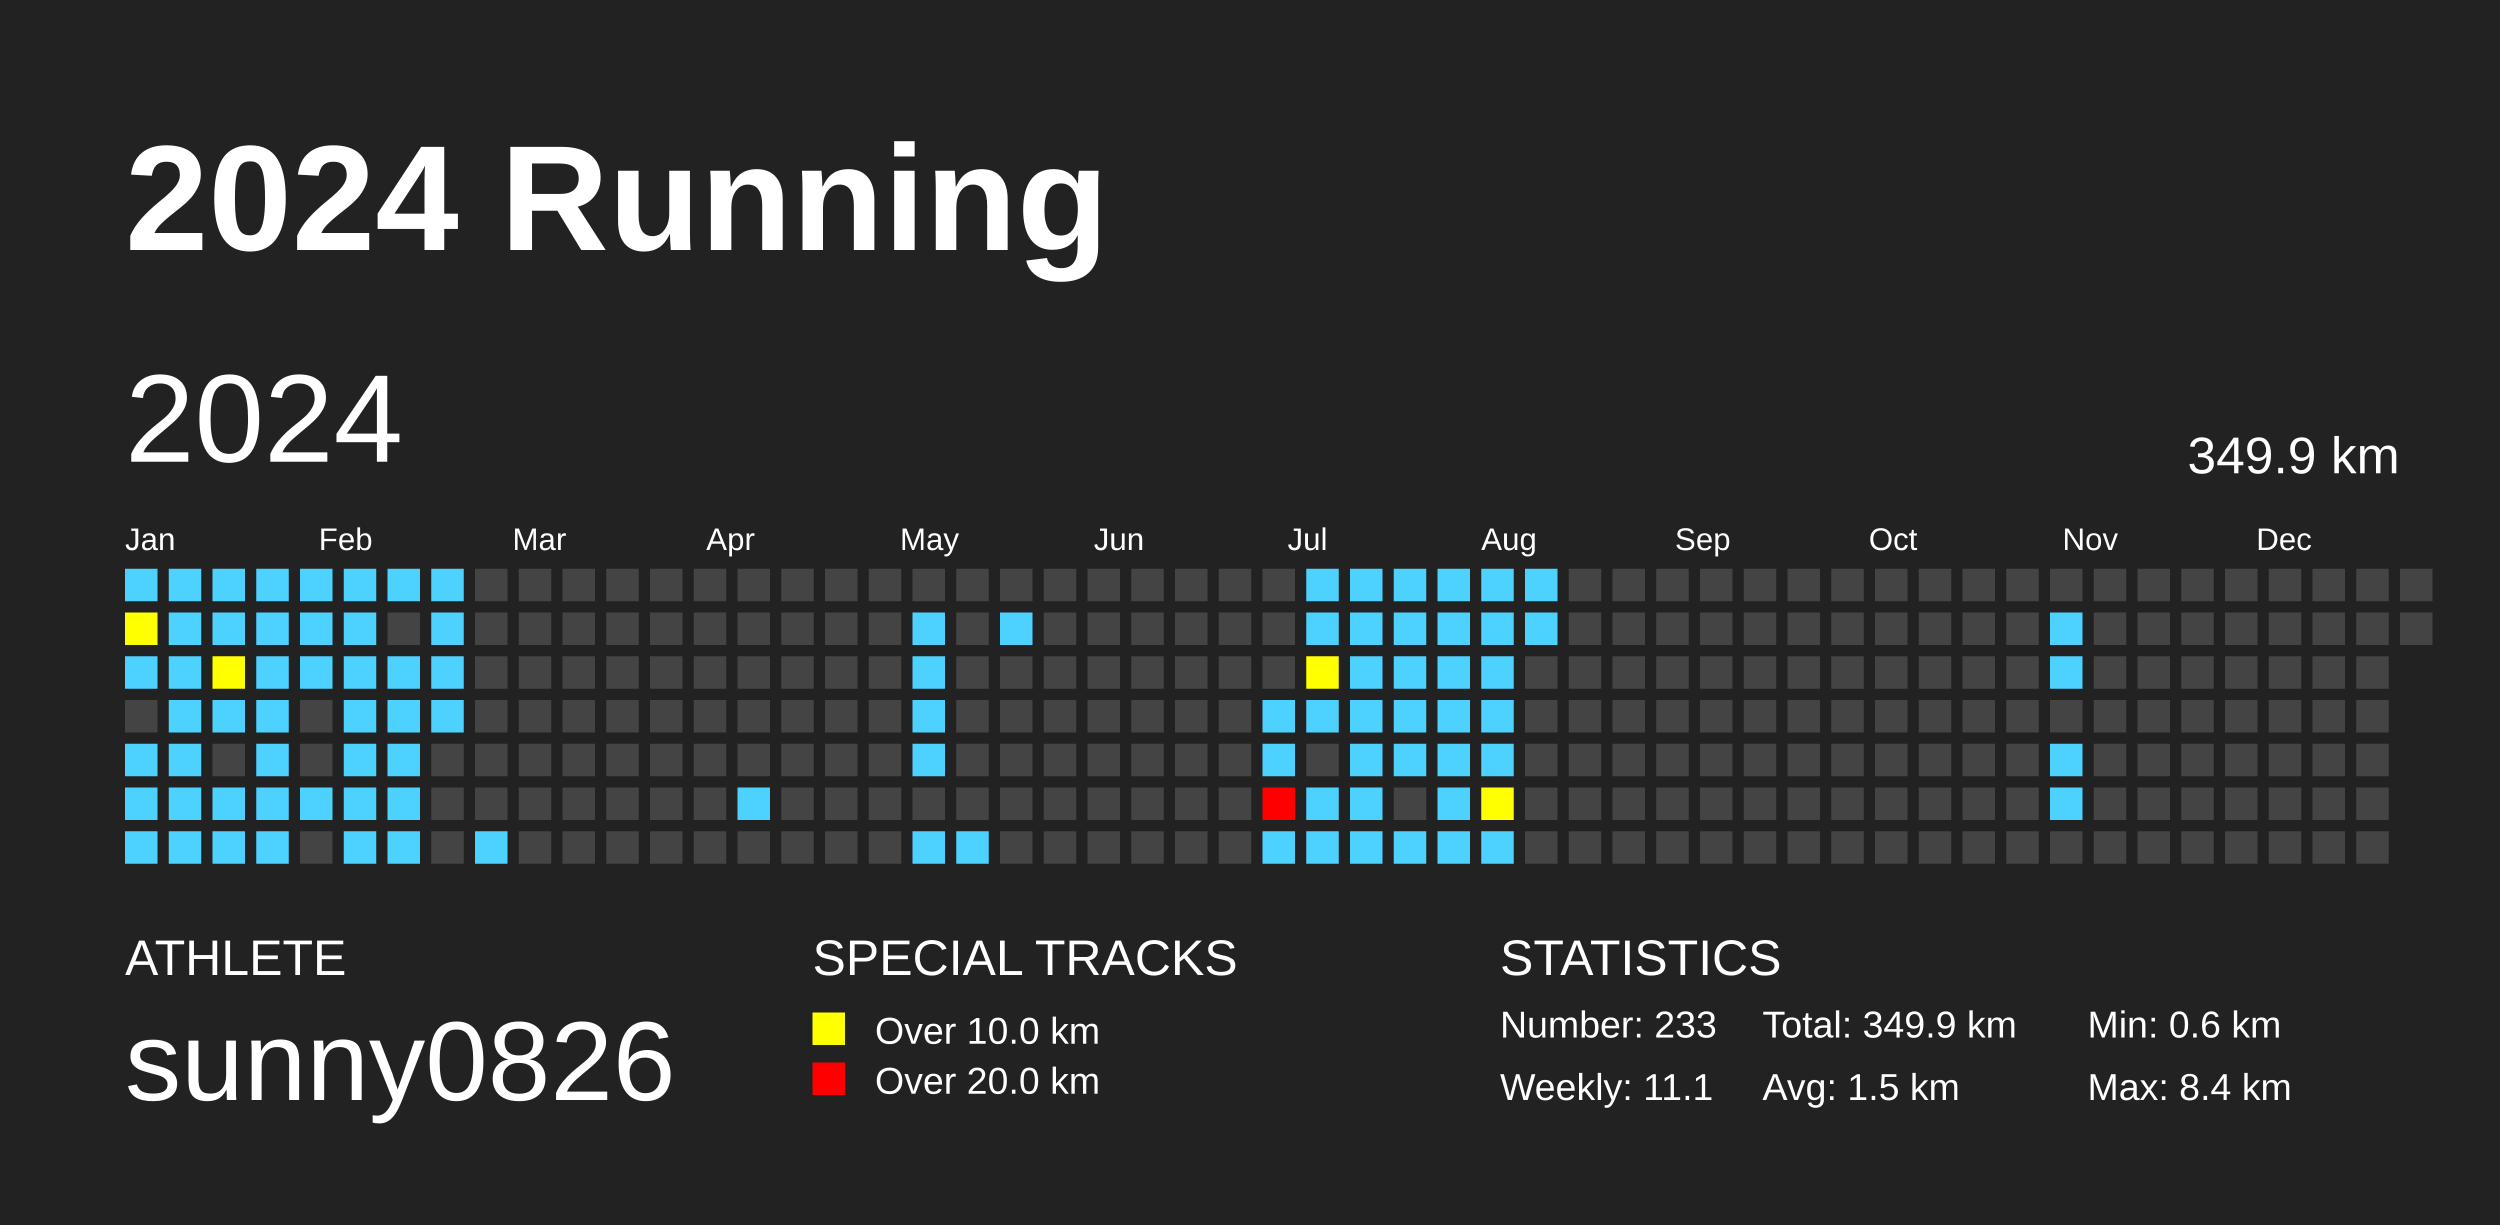
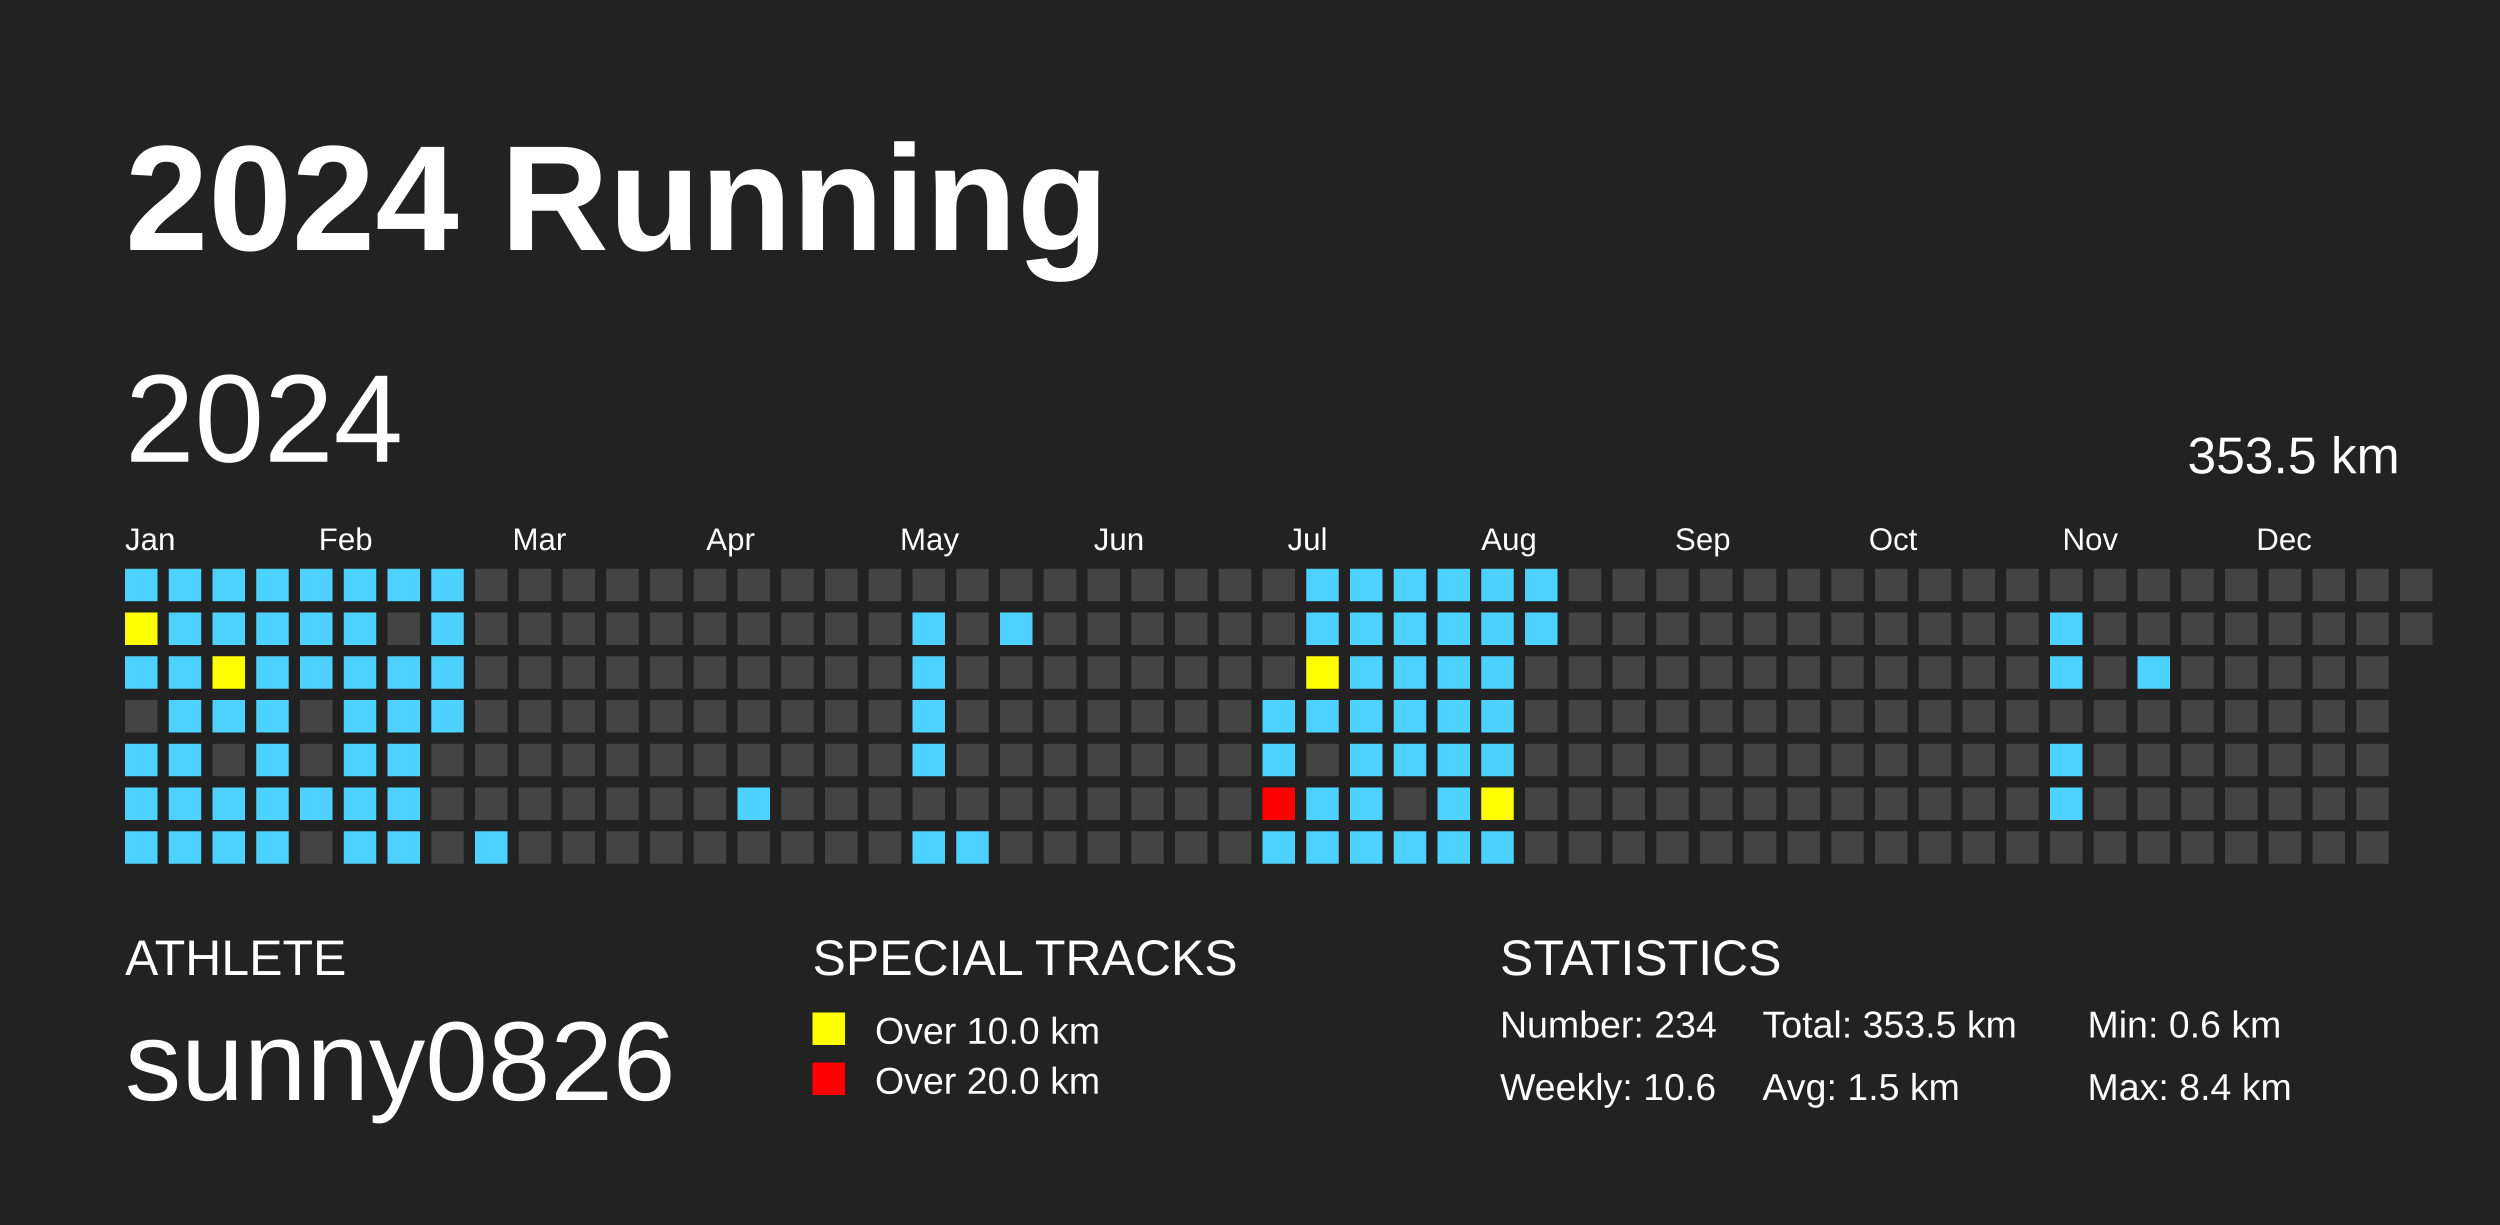
<svg xmlns="http://www.w3.org/2000/svg" baseProfile="full" height="98mm" version="1.1" viewBox="0,0,200,98" width="200mm">
  <defs />
  <rect fill="#222222" height="98" width="200" x="0" y="0" />
  <text fill="#FFFFFF" style="font-size:12px; font-family:Arial; font-weight:bold;" x="10" y="20">2024 Running</text>
  <text fill="#FFFFFF" style="font-size:4px; font-family:Arial" x="10" y="78">ATHLETE</text>
  <text fill="#FFFFFF" style="font-size:9px; font-family:Arial" x="10" y="88">sunny0826</text>
  <text fill="#FFFFFF" style="font-size:4px; font-family:Arial" x="65" y="78">SPECIAL TRACKS</text>
  <rect fill="yellow" height="2.6" width="2.6" x="65" y="81" />
  <text fill="#FFFFFF" style="font-size:3px; font-family:Arial" x="70" y="83.5">Over 10.0 km</text>
  <rect fill="red" height="2.6" width="2.6" x="65" y="85" />
  <text fill="#FFFFFF" style="font-size:3px; font-family:Arial" x="70" y="87.5">Over 20.0 km</text>
  <text fill="#FFFFFF" style="font-size:4px; font-family:Arial" x="120" y="78">STATISTICS</text>
-   <text fill="#FFFFFF" style="font-size:3px; font-family:Arial" x="120" y="83">Number: 233</text>
-   <text fill="#FFFFFF" style="font-size:3px; font-family:Arial" x="120" y="88">Weekly: 11.1</text>
-   <text fill="#FFFFFF" style="font-size:3px; font-family:Arial" x="141" y="83">Total: 349.9 km</text>
+   <text fill="#FFFFFF" style="font-size:3px; font-family:Arial" x="120" y="83">Number: 234</text>
+   <text fill="#FFFFFF" style="font-size:3px; font-family:Arial" x="120" y="88">Weekly: 10.6</text>
+   <text fill="#FFFFFF" style="font-size:3px; font-family:Arial" x="141" y="83">Total: 353.5 km</text>
  <text fill="#FFFFFF" style="font-size:3px; font-family:Arial" x="141" y="88">Avg: 1.5 km</text>
  <text fill="#FFFFFF" style="font-size:3px; font-family:Arial" x="167" y="83">Min: 0.6 km</text>
  <text fill="#FFFFFF" style="font-size:3px; font-family:Arial" x="167" y="88">Max: 8.4 km</text>
  <text dominant-baseline="hanging" fill="#FFFFFF" style="font-size:10.0px; font-family:Arial;" x="10" y="30">2024</text>
-   <text dominant-baseline="hanging" fill="#FFFFFF" style="font-size:4.125px; font-family:Arial;" x="175" y="35">349.9 km</text>
+   <text dominant-baseline="hanging" fill="#FFFFFF" style="font-size:4.125px; font-family:Arial;" x="175" y="35">353.5 km</text>
  <text fill="#FFFFFF" style="font-size:2.5px; font-family:Arial" x="10.0" y="44">Jan</text>
  <text fill="#FFFFFF" style="font-size:2.5px; font-family:Arial" x="25.5" y="44">Feb</text>
  <text fill="#FFFFFF" style="font-size:2.5px; font-family:Arial" x="41.0" y="44">Mar</text>
  <text fill="#FFFFFF" style="font-size:2.5px; font-family:Arial" x="56.5" y="44">Apr</text>
  <text fill="#FFFFFF" style="font-size:2.5px; font-family:Arial" x="72.0" y="44">May</text>
  <text fill="#FFFFFF" style="font-size:2.5px; font-family:Arial" x="87.5" y="44">Jun</text>
  <text fill="#FFFFFF" style="font-size:2.5px; font-family:Arial" x="103.0" y="44">Jul</text>
  <text fill="#FFFFFF" style="font-size:2.5px; font-family:Arial" x="118.5" y="44">Aug</text>
  <text fill="#FFFFFF" style="font-size:2.5px; font-family:Arial" x="134.0" y="44">Sep</text>
  <text fill="#FFFFFF" style="font-size:2.5px; font-family:Arial" x="149.5" y="44">Oct</text>
  <text fill="#FFFFFF" style="font-size:2.5px; font-family:Arial" x="165.0" y="44">Nov</text>
  <text fill="#FFFFFF" style="font-size:2.5px; font-family:Arial" x="180.5" y="44">Dec</text>
  <rect fill="#4DD2FF" height="2.6" width="2.6" x="10.0" y="45.5" />
  <rect fill="yellow" height="2.6" width="2.6" x="10.0" y="49.0" />
  <rect fill="#4DD2FF" height="2.6" width="2.6" x="10.0" y="52.5" />
  <rect fill="#444444" height="2.6" width="2.6" x="10.0" y="56.0" />
  <rect fill="#4DD2FF" height="2.6" width="2.6" x="10.0" y="59.5" />
  <rect fill="#4DD2FF" height="2.6" width="2.6" x="10.0" y="63.0" />
  <rect fill="#4DD2FF" height="2.6" width="2.6" x="10.0" y="66.5" />
  <rect fill="#4DD2FF" height="2.6" width="2.6" x="13.5" y="45.5" />
  <rect fill="#4DD2FF" height="2.6" width="2.6" x="13.5" y="49.0" />
  <rect fill="#4DD2FF" height="2.6" width="2.6" x="13.5" y="52.5" />
  <rect fill="#4DD2FF" height="2.6" width="2.6" x="13.5" y="56.0" />
  <rect fill="#4DD2FF" height="2.6" width="2.6" x="13.5" y="59.5" />
  <rect fill="#4DD2FF" height="2.6" width="2.6" x="13.5" y="63.0" />
  <rect fill="#4DD2FF" height="2.6" width="2.6" x="13.5" y="66.5" />
  <rect fill="#4DD2FF" height="2.6" width="2.6" x="17.0" y="45.5" />
  <rect fill="#4DD2FF" height="2.6" width="2.6" x="17.0" y="49.0" />
  <rect fill="yellow" height="2.6" width="2.6" x="17.0" y="52.5" />
  <rect fill="#4DD2FF" height="2.6" width="2.6" x="17.0" y="56.0" />
  <rect fill="#444444" height="2.6" width="2.6" x="17.0" y="59.5" />
  <rect fill="#4DD2FF" height="2.6" width="2.6" x="17.0" y="63.0" />
  <rect fill="#4DD2FF" height="2.6" width="2.6" x="17.0" y="66.5" />
  <rect fill="#4DD2FF" height="2.6" width="2.6" x="20.5" y="45.5" />
  <rect fill="#4DD2FF" height="2.6" width="2.6" x="20.5" y="49.0" />
  <rect fill="#4DD2FF" height="2.6" width="2.6" x="20.5" y="52.5" />
  <rect fill="#4DD2FF" height="2.6" width="2.6" x="20.5" y="56.0" />
  <rect fill="#4DD2FF" height="2.6" width="2.6" x="20.5" y="59.5" />
  <rect fill="#4DD2FF" height="2.6" width="2.6" x="20.5" y="63.0" />
  <rect fill="#4DD2FF" height="2.6" width="2.6" x="20.5" y="66.5" />
  <rect fill="#4DD2FF" height="2.6" width="2.6" x="24.0" y="45.5" />
  <rect fill="#4DD2FF" height="2.6" width="2.6" x="24.0" y="49.0" />
  <rect fill="#4DD2FF" height="2.6" width="2.6" x="24.0" y="52.5" />
  <rect fill="#444444" height="2.6" width="2.6" x="24.0" y="56.0" />
  <rect fill="#444444" height="2.6" width="2.6" x="24.0" y="59.5" />
  <rect fill="#4DD2FF" height="2.6" width="2.6" x="24.0" y="63.0" />
  <rect fill="#444444" height="2.6" width="2.6" x="24.0" y="66.5" />
  <rect fill="#4DD2FF" height="2.6" width="2.6" x="27.5" y="45.5" />
  <rect fill="#4DD2FF" height="2.6" width="2.6" x="27.5" y="49.0" />
  <rect fill="#4DD2FF" height="2.6" width="2.6" x="27.5" y="52.5" />
  <rect fill="#4DD2FF" height="2.6" width="2.6" x="27.5" y="56.0" />
  <rect fill="#4DD2FF" height="2.6" width="2.6" x="27.5" y="59.5" />
  <rect fill="#4DD2FF" height="2.6" width="2.6" x="27.5" y="63.0" />
  <rect fill="#4DD2FF" height="2.6" width="2.6" x="27.5" y="66.5" />
  <rect fill="#4DD2FF" height="2.6" width="2.6" x="31.0" y="45.5" />
  <rect fill="#444444" height="2.6" width="2.6" x="31.0" y="49.0" />
  <rect fill="#4DD2FF" height="2.6" width="2.6" x="31.0" y="52.5" />
  <rect fill="#4DD2FF" height="2.6" width="2.6" x="31.0" y="56.0" />
  <rect fill="#4DD2FF" height="2.6" width="2.6" x="31.0" y="59.5" />
  <rect fill="#4DD2FF" height="2.6" width="2.6" x="31.0" y="63.0" />
  <rect fill="#4DD2FF" height="2.6" width="2.6" x="31.0" y="66.5" />
  <rect fill="#4DD2FF" height="2.6" width="2.6" x="34.5" y="45.5" />
  <rect fill="#4DD2FF" height="2.6" width="2.6" x="34.5" y="49.0" />
  <rect fill="#4DD2FF" height="2.6" width="2.6" x="34.5" y="52.5" />
  <rect fill="#4DD2FF" height="2.6" width="2.6" x="34.5" y="56.0" />
  <rect fill="#444444" height="2.6" width="2.6" x="34.5" y="59.5" />
  <rect fill="#444444" height="2.6" width="2.6" x="34.5" y="63.0" />
  <rect fill="#444444" height="2.6" width="2.6" x="34.5" y="66.5" />
  <rect fill="#444444" height="2.6" width="2.6" x="38.0" y="45.5" />
  <rect fill="#444444" height="2.6" width="2.6" x="38.0" y="49.0" />
  <rect fill="#444444" height="2.6" width="2.6" x="38.0" y="52.5" />
  <rect fill="#444444" height="2.6" width="2.6" x="38.0" y="56.0" />
  <rect fill="#444444" height="2.6" width="2.6" x="38.0" y="59.5" />
  <rect fill="#444444" height="2.6" width="2.6" x="38.0" y="63.0" />
  <rect fill="#4DD2FF" height="2.6" width="2.6" x="38.0" y="66.5" />
  <rect fill="#444444" height="2.6" width="2.6" x="41.5" y="45.5" />
  <rect fill="#444444" height="2.6" width="2.6" x="41.5" y="49.0" />
  <rect fill="#444444" height="2.6" width="2.6" x="41.5" y="52.5" />
  <rect fill="#444444" height="2.6" width="2.6" x="41.5" y="56.0" />
  <rect fill="#444444" height="2.6" width="2.6" x="41.5" y="59.5" />
  <rect fill="#444444" height="2.6" width="2.6" x="41.5" y="63.0" />
  <rect fill="#444444" height="2.6" width="2.6" x="41.5" y="66.5" />
  <rect fill="#444444" height="2.6" width="2.6" x="45.0" y="45.5" />
  <rect fill="#444444" height="2.6" width="2.6" x="45.0" y="49.0" />
  <rect fill="#444444" height="2.6" width="2.6" x="45.0" y="52.5" />
  <rect fill="#444444" height="2.6" width="2.6" x="45.0" y="56.0" />
  <rect fill="#444444" height="2.6" width="2.6" x="45.0" y="59.5" />
  <rect fill="#444444" height="2.6" width="2.6" x="45.0" y="63.0" />
  <rect fill="#444444" height="2.6" width="2.6" x="45.0" y="66.5" />
  <rect fill="#444444" height="2.6" width="2.6" x="48.5" y="45.5" />
  <rect fill="#444444" height="2.6" width="2.6" x="48.5" y="49.0" />
  <rect fill="#444444" height="2.6" width="2.6" x="48.5" y="52.5" />
  <rect fill="#444444" height="2.6" width="2.6" x="48.5" y="56.0" />
  <rect fill="#444444" height="2.6" width="2.6" x="48.5" y="59.5" />
  <rect fill="#444444" height="2.6" width="2.6" x="48.5" y="63.0" />
  <rect fill="#444444" height="2.6" width="2.6" x="48.5" y="66.5" />
  <rect fill="#444444" height="2.6" width="2.6" x="52.0" y="45.5" />
  <rect fill="#444444" height="2.6" width="2.6" x="52.0" y="49.0" />
  <rect fill="#444444" height="2.6" width="2.6" x="52.0" y="52.5" />
  <rect fill="#444444" height="2.6" width="2.6" x="52.0" y="56.0" />
  <rect fill="#444444" height="2.6" width="2.6" x="52.0" y="59.5" />
  <rect fill="#444444" height="2.6" width="2.6" x="52.0" y="63.0" />
  <rect fill="#444444" height="2.6" width="2.6" x="52.0" y="66.5" />
  <rect fill="#444444" height="2.6" width="2.6" x="55.5" y="45.5" />
  <rect fill="#444444" height="2.6" width="2.6" x="55.5" y="49.0" />
  <rect fill="#444444" height="2.6" width="2.6" x="55.5" y="52.5" />
  <rect fill="#444444" height="2.6" width="2.6" x="55.5" y="56.0" />
  <rect fill="#444444" height="2.6" width="2.6" x="55.5" y="59.5" />
  <rect fill="#444444" height="2.6" width="2.6" x="55.5" y="63.0" />
  <rect fill="#444444" height="2.6" width="2.6" x="55.5" y="66.5" />
  <rect fill="#444444" height="2.6" width="2.6" x="59.0" y="45.5" />
  <rect fill="#444444" height="2.6" width="2.6" x="59.0" y="49.0" />
  <rect fill="#444444" height="2.6" width="2.6" x="59.0" y="52.5" />
  <rect fill="#444444" height="2.6" width="2.6" x="59.0" y="56.0" />
  <rect fill="#444444" height="2.6" width="2.6" x="59.0" y="59.5" />
  <rect fill="#4DD2FF" height="2.6" width="2.6" x="59.0" y="63.0" />
  <rect fill="#444444" height="2.6" width="2.6" x="59.0" y="66.5" />
  <rect fill="#444444" height="2.6" width="2.6" x="62.5" y="45.5" />
  <rect fill="#444444" height="2.6" width="2.6" x="62.5" y="49.0" />
  <rect fill="#444444" height="2.6" width="2.6" x="62.5" y="52.5" />
  <rect fill="#444444" height="2.6" width="2.6" x="62.5" y="56.0" />
  <rect fill="#444444" height="2.6" width="2.6" x="62.5" y="59.5" />
  <rect fill="#444444" height="2.6" width="2.6" x="62.5" y="63.0" />
  <rect fill="#444444" height="2.6" width="2.6" x="62.5" y="66.5" />
  <rect fill="#444444" height="2.6" width="2.6" x="66.0" y="45.5" />
  <rect fill="#444444" height="2.6" width="2.6" x="66.0" y="49.0" />
  <rect fill="#444444" height="2.6" width="2.6" x="66.0" y="52.5" />
  <rect fill="#444444" height="2.6" width="2.6" x="66.0" y="56.0" />
  <rect fill="#444444" height="2.6" width="2.6" x="66.0" y="59.5" />
  <rect fill="#444444" height="2.6" width="2.6" x="66.0" y="63.0" />
  <rect fill="#444444" height="2.6" width="2.6" x="66.0" y="66.5" />
  <rect fill="#444444" height="2.6" width="2.6" x="69.5" y="45.5" />
  <rect fill="#444444" height="2.6" width="2.6" x="69.5" y="49.0" />
  <rect fill="#444444" height="2.6" width="2.6" x="69.5" y="52.5" />
  <rect fill="#444444" height="2.6" width="2.6" x="69.5" y="56.0" />
  <rect fill="#444444" height="2.6" width="2.6" x="69.5" y="59.5" />
  <rect fill="#444444" height="2.6" width="2.6" x="69.5" y="63.0" />
  <rect fill="#444444" height="2.6" width="2.6" x="69.5" y="66.5" />
  <rect fill="#444444" height="2.6" width="2.6" x="73.0" y="45.5" />
  <rect fill="#4DD2FF" height="2.6" width="2.6" x="73.0" y="49.0" />
  <rect fill="#4DD2FF" height="2.6" width="2.6" x="73.0" y="52.5" />
  <rect fill="#4DD2FF" height="2.6" width="2.6" x="73.0" y="56.0" />
  <rect fill="#4DD2FF" height="2.6" width="2.6" x="73.0" y="59.5" />
  <rect fill="#444444" height="2.6" width="2.6" x="73.0" y="63.0" />
  <rect fill="#4DD2FF" height="2.6" width="2.6" x="73.0" y="66.5" />
  <rect fill="#444444" height="2.6" width="2.6" x="76.5" y="45.5" />
  <rect fill="#444444" height="2.6" width="2.6" x="76.5" y="49.0" />
  <rect fill="#444444" height="2.6" width="2.6" x="76.5" y="52.5" />
  <rect fill="#444444" height="2.6" width="2.6" x="76.5" y="56.0" />
  <rect fill="#444444" height="2.6" width="2.6" x="76.5" y="59.5" />
  <rect fill="#444444" height="2.6" width="2.6" x="76.5" y="63.0" />
  <rect fill="#4DD2FF" height="2.6" width="2.6" x="76.5" y="66.5" />
  <rect fill="#444444" height="2.6" width="2.6" x="80.0" y="45.5" />
  <rect fill="#4DD2FF" height="2.6" width="2.6" x="80.0" y="49.0" />
  <rect fill="#444444" height="2.6" width="2.6" x="80.0" y="52.5" />
  <rect fill="#444444" height="2.6" width="2.6" x="80.0" y="56.0" />
  <rect fill="#444444" height="2.6" width="2.6" x="80.0" y="59.5" />
  <rect fill="#444444" height="2.6" width="2.6" x="80.0" y="63.0" />
  <rect fill="#444444" height="2.6" width="2.6" x="80.0" y="66.5" />
  <rect fill="#444444" height="2.6" width="2.6" x="83.5" y="45.5" />
  <rect fill="#444444" height="2.6" width="2.6" x="83.5" y="49.0" />
  <rect fill="#444444" height="2.6" width="2.6" x="83.5" y="52.5" />
  <rect fill="#444444" height="2.6" width="2.6" x="83.5" y="56.0" />
  <rect fill="#444444" height="2.6" width="2.6" x="83.5" y="59.5" />
  <rect fill="#444444" height="2.6" width="2.6" x="83.5" y="63.0" />
  <rect fill="#444444" height="2.6" width="2.6" x="83.5" y="66.5" />
  <rect fill="#444444" height="2.6" width="2.6" x="87.0" y="45.5" />
  <rect fill="#444444" height="2.6" width="2.6" x="87.0" y="49.0" />
  <rect fill="#444444" height="2.6" width="2.6" x="87.0" y="52.5" />
  <rect fill="#444444" height="2.6" width="2.6" x="87.0" y="56.0" />
  <rect fill="#444444" height="2.6" width="2.6" x="87.0" y="59.5" />
  <rect fill="#444444" height="2.6" width="2.6" x="87.0" y="63.0" />
  <rect fill="#444444" height="2.6" width="2.6" x="87.0" y="66.5" />
  <rect fill="#444444" height="2.6" width="2.6" x="90.5" y="45.5" />
  <rect fill="#444444" height="2.6" width="2.6" x="90.5" y="49.0" />
  <rect fill="#444444" height="2.6" width="2.6" x="90.5" y="52.5" />
  <rect fill="#444444" height="2.6" width="2.6" x="90.5" y="56.0" />
  <rect fill="#444444" height="2.6" width="2.6" x="90.5" y="59.5" />
  <rect fill="#444444" height="2.6" width="2.6" x="90.5" y="63.0" />
  <rect fill="#444444" height="2.6" width="2.6" x="90.5" y="66.5" />
  <rect fill="#444444" height="2.6" width="2.6" x="94.0" y="45.5" />
  <rect fill="#444444" height="2.6" width="2.6" x="94.0" y="49.0" />
  <rect fill="#444444" height="2.6" width="2.6" x="94.0" y="52.5" />
  <rect fill="#444444" height="2.6" width="2.6" x="94.0" y="56.0" />
  <rect fill="#444444" height="2.6" width="2.6" x="94.0" y="59.5" />
  <rect fill="#444444" height="2.6" width="2.6" x="94.0" y="63.0" />
  <rect fill="#444444" height="2.6" width="2.6" x="94.0" y="66.5" />
  <rect fill="#444444" height="2.6" width="2.6" x="97.5" y="45.5" />
  <rect fill="#444444" height="2.6" width="2.6" x="97.5" y="49.0" />
  <rect fill="#444444" height="2.6" width="2.6" x="97.5" y="52.5" />
  <rect fill="#444444" height="2.6" width="2.6" x="97.5" y="56.0" />
  <rect fill="#444444" height="2.6" width="2.6" x="97.5" y="59.5" />
  <rect fill="#444444" height="2.6" width="2.6" x="97.5" y="63.0" />
  <rect fill="#444444" height="2.6" width="2.6" x="97.5" y="66.5" />
  <rect fill="#444444" height="2.6" width="2.6" x="101.0" y="45.5" />
  <rect fill="#444444" height="2.6" width="2.6" x="101.0" y="49.0" />
  <rect fill="#444444" height="2.6" width="2.6" x="101.0" y="52.5" />
  <rect fill="#4DD2FF" height="2.6" width="2.6" x="101.0" y="56.0" />
  <rect fill="#4DD2FF" height="2.6" width="2.6" x="101.0" y="59.5" />
  <rect fill="red" height="2.6" width="2.6" x="101.0" y="63.0" />
  <rect fill="#4DD2FF" height="2.6" width="2.6" x="101.0" y="66.5" />
  <rect fill="#4DD2FF" height="2.6" width="2.6" x="104.5" y="45.5" />
  <rect fill="#4DD2FF" height="2.6" width="2.6" x="104.5" y="49.0" />
  <rect fill="yellow" height="2.6" width="2.6" x="104.5" y="52.5" />
  <rect fill="#4DD2FF" height="2.6" width="2.6" x="104.5" y="56.0" />
  <rect fill="#444444" height="2.6" width="2.6" x="104.5" y="59.5" />
  <rect fill="#4DD2FF" height="2.6" width="2.6" x="104.5" y="63.0" />
  <rect fill="#4DD2FF" height="2.6" width="2.6" x="104.5" y="66.5" />
  <rect fill="#4DD2FF" height="2.6" width="2.6" x="108.0" y="45.5" />
  <rect fill="#4DD2FF" height="2.6" width="2.6" x="108.0" y="49.0" />
  <rect fill="#4DD2FF" height="2.6" width="2.6" x="108.0" y="52.5" />
  <rect fill="#4DD2FF" height="2.6" width="2.6" x="108.0" y="56.0" />
  <rect fill="#4DD2FF" height="2.6" width="2.6" x="108.0" y="59.5" />
  <rect fill="#4DD2FF" height="2.6" width="2.6" x="108.0" y="63.0" />
  <rect fill="#4DD2FF" height="2.6" width="2.6" x="108.0" y="66.5" />
  <rect fill="#4DD2FF" height="2.6" width="2.6" x="111.5" y="45.5" />
  <rect fill="#4DD2FF" height="2.6" width="2.6" x="111.5" y="49.0" />
  <rect fill="#4DD2FF" height="2.6" width="2.6" x="111.5" y="52.5" />
  <rect fill="#4DD2FF" height="2.6" width="2.6" x="111.5" y="56.0" />
  <rect fill="#4DD2FF" height="2.6" width="2.6" x="111.5" y="59.5" />
  <rect fill="#444444" height="2.6" width="2.6" x="111.5" y="63.0" />
  <rect fill="#4DD2FF" height="2.6" width="2.6" x="111.5" y="66.5" />
  <rect fill="#4DD2FF" height="2.6" width="2.6" x="115.0" y="45.5" />
  <rect fill="#4DD2FF" height="2.6" width="2.6" x="115.0" y="49.0" />
  <rect fill="#4DD2FF" height="2.6" width="2.6" x="115.0" y="52.5" />
  <rect fill="#4DD2FF" height="2.6" width="2.6" x="115.0" y="56.0" />
  <rect fill="#4DD2FF" height="2.6" width="2.6" x="115.0" y="59.5" />
  <rect fill="#4DD2FF" height="2.6" width="2.6" x="115.0" y="63.0" />
  <rect fill="#4DD2FF" height="2.6" width="2.6" x="115.0" y="66.5" />
  <rect fill="#4DD2FF" height="2.6" width="2.6" x="118.5" y="45.5" />
  <rect fill="#4DD2FF" height="2.6" width="2.6" x="118.5" y="49.0" />
  <rect fill="#4DD2FF" height="2.6" width="2.6" x="118.5" y="52.5" />
  <rect fill="#4DD2FF" height="2.6" width="2.6" x="118.5" y="56.0" />
  <rect fill="#4DD2FF" height="2.6" width="2.6" x="118.5" y="59.5" />
  <rect fill="yellow" height="2.6" width="2.6" x="118.5" y="63.0" />
  <rect fill="#4DD2FF" height="2.6" width="2.6" x="118.5" y="66.5" />
  <rect fill="#4DD2FF" height="2.6" width="2.6" x="122.0" y="45.5" />
  <rect fill="#4DD2FF" height="2.6" width="2.6" x="122.0" y="49.0" />
  <rect fill="#444444" height="2.6" width="2.6" x="122.0" y="52.5" />
  <rect fill="#444444" height="2.6" width="2.6" x="122.0" y="56.0" />
  <rect fill="#444444" height="2.6" width="2.6" x="122.0" y="59.5" />
  <rect fill="#444444" height="2.6" width="2.6" x="122.0" y="63.0" />
  <rect fill="#444444" height="2.6" width="2.6" x="122.0" y="66.5" />
  <rect fill="#444444" height="2.6" width="2.6" x="125.5" y="45.5" />
  <rect fill="#444444" height="2.6" width="2.6" x="125.5" y="49.0" />
  <rect fill="#444444" height="2.6" width="2.6" x="125.5" y="52.5" />
  <rect fill="#444444" height="2.6" width="2.6" x="125.5" y="56.0" />
  <rect fill="#444444" height="2.6" width="2.6" x="125.5" y="59.5" />
  <rect fill="#444444" height="2.6" width="2.6" x="125.5" y="63.0" />
  <rect fill="#444444" height="2.6" width="2.6" x="125.5" y="66.5" />
  <rect fill="#444444" height="2.6" width="2.6" x="129.0" y="45.5" />
  <rect fill="#444444" height="2.6" width="2.6" x="129.0" y="49.0" />
  <rect fill="#444444" height="2.6" width="2.6" x="129.0" y="52.5" />
  <rect fill="#444444" height="2.6" width="2.6" x="129.0" y="56.0" />
  <rect fill="#444444" height="2.6" width="2.6" x="129.0" y="59.5" />
  <rect fill="#444444" height="2.6" width="2.6" x="129.0" y="63.0" />
  <rect fill="#444444" height="2.6" width="2.6" x="129.0" y="66.5" />
  <rect fill="#444444" height="2.6" width="2.6" x="132.5" y="45.5" />
  <rect fill="#444444" height="2.6" width="2.6" x="132.5" y="49.0" />
  <rect fill="#444444" height="2.6" width="2.6" x="132.5" y="52.5" />
  <rect fill="#444444" height="2.6" width="2.6" x="132.5" y="56.0" />
  <rect fill="#444444" height="2.6" width="2.6" x="132.5" y="59.5" />
  <rect fill="#444444" height="2.6" width="2.6" x="132.5" y="63.0" />
  <rect fill="#444444" height="2.6" width="2.6" x="132.5" y="66.5" />
  <rect fill="#444444" height="2.6" width="2.6" x="136.0" y="45.5" />
  <rect fill="#444444" height="2.6" width="2.6" x="136.0" y="49.0" />
  <rect fill="#444444" height="2.6" width="2.6" x="136.0" y="52.5" />
  <rect fill="#444444" height="2.6" width="2.6" x="136.0" y="56.0" />
  <rect fill="#444444" height="2.6" width="2.6" x="136.0" y="59.5" />
  <rect fill="#444444" height="2.6" width="2.6" x="136.0" y="63.0" />
  <rect fill="#444444" height="2.6" width="2.6" x="136.0" y="66.5" />
  <rect fill="#444444" height="2.6" width="2.6" x="139.5" y="45.5" />
  <rect fill="#444444" height="2.6" width="2.6" x="139.5" y="49.0" />
  <rect fill="#444444" height="2.6" width="2.6" x="139.5" y="52.5" />
  <rect fill="#444444" height="2.6" width="2.6" x="139.5" y="56.0" />
  <rect fill="#444444" height="2.6" width="2.6" x="139.5" y="59.5" />
  <rect fill="#444444" height="2.6" width="2.6" x="139.5" y="63.0" />
  <rect fill="#444444" height="2.6" width="2.6" x="139.5" y="66.5" />
  <rect fill="#444444" height="2.6" width="2.6" x="143.0" y="45.5" />
  <rect fill="#444444" height="2.6" width="2.6" x="143.0" y="49.0" />
  <rect fill="#444444" height="2.6" width="2.6" x="143.0" y="52.5" />
  <rect fill="#444444" height="2.6" width="2.6" x="143.0" y="56.0" />
  <rect fill="#444444" height="2.6" width="2.6" x="143.0" y="59.5" />
  <rect fill="#444444" height="2.6" width="2.6" x="143.0" y="63.0" />
  <rect fill="#444444" height="2.6" width="2.6" x="143.0" y="66.5" />
  <rect fill="#444444" height="2.6" width="2.6" x="146.5" y="45.5" />
  <rect fill="#444444" height="2.6" width="2.6" x="146.5" y="49.0" />
  <rect fill="#444444" height="2.6" width="2.6" x="146.5" y="52.5" />
  <rect fill="#444444" height="2.6" width="2.6" x="146.5" y="56.0" />
  <rect fill="#444444" height="2.6" width="2.6" x="146.5" y="59.5" />
  <rect fill="#444444" height="2.6" width="2.6" x="146.5" y="63.0" />
  <rect fill="#444444" height="2.6" width="2.6" x="146.5" y="66.5" />
  <rect fill="#444444" height="2.6" width="2.6" x="150.0" y="45.5" />
  <rect fill="#444444" height="2.6" width="2.6" x="150.0" y="49.0" />
  <rect fill="#444444" height="2.6" width="2.6" x="150.0" y="52.5" />
  <rect fill="#444444" height="2.6" width="2.6" x="150.0" y="56.0" />
  <rect fill="#444444" height="2.6" width="2.6" x="150.0" y="59.5" />
  <rect fill="#444444" height="2.6" width="2.6" x="150.0" y="63.0" />
  <rect fill="#444444" height="2.6" width="2.6" x="150.0" y="66.5" />
  <rect fill="#444444" height="2.6" width="2.6" x="153.5" y="45.5" />
  <rect fill="#444444" height="2.6" width="2.6" x="153.5" y="49.0" />
  <rect fill="#444444" height="2.6" width="2.6" x="153.5" y="52.5" />
  <rect fill="#444444" height="2.6" width="2.6" x="153.5" y="56.0" />
  <rect fill="#444444" height="2.6" width="2.6" x="153.5" y="59.5" />
  <rect fill="#444444" height="2.6" width="2.6" x="153.5" y="63.0" />
  <rect fill="#444444" height="2.6" width="2.6" x="153.5" y="66.5" />
  <rect fill="#444444" height="2.6" width="2.6" x="157.0" y="45.5" />
  <rect fill="#444444" height="2.6" width="2.6" x="157.0" y="49.0" />
  <rect fill="#444444" height="2.6" width="2.6" x="157.0" y="52.5" />
  <rect fill="#444444" height="2.6" width="2.6" x="157.0" y="56.0" />
  <rect fill="#444444" height="2.6" width="2.6" x="157.0" y="59.5" />
  <rect fill="#444444" height="2.6" width="2.6" x="157.0" y="63.0" />
  <rect fill="#444444" height="2.6" width="2.6" x="157.0" y="66.5" />
  <rect fill="#444444" height="2.6" width="2.6" x="160.5" y="45.5" />
  <rect fill="#444444" height="2.6" width="2.6" x="160.5" y="49.0" />
  <rect fill="#444444" height="2.6" width="2.6" x="160.5" y="52.5" />
  <rect fill="#444444" height="2.6" width="2.6" x="160.5" y="56.0" />
  <rect fill="#444444" height="2.6" width="2.6" x="160.5" y="59.5" />
  <rect fill="#444444" height="2.6" width="2.6" x="160.5" y="63.0" />
  <rect fill="#444444" height="2.6" width="2.6" x="160.5" y="66.5" />
  <rect fill="#444444" height="2.6" width="2.6" x="164.0" y="45.5" />
  <rect fill="#4DD2FF" height="2.6" width="2.6" x="164.0" y="49.0" />
  <rect fill="#4DD2FF" height="2.6" width="2.6" x="164.0" y="52.5" />
  <rect fill="#444444" height="2.6" width="2.6" x="164.0" y="56.0" />
  <rect fill="#4DD2FF" height="2.6" width="2.6" x="164.0" y="59.5" />
  <rect fill="#4DD2FF" height="2.6" width="2.6" x="164.0" y="63.0" />
  <rect fill="#444444" height="2.6" width="2.6" x="164.0" y="66.5" />
  <rect fill="#444444" height="2.6" width="2.6" x="167.5" y="45.5" />
  <rect fill="#444444" height="2.6" width="2.6" x="167.5" y="49.0" />
  <rect fill="#444444" height="2.6" width="2.6" x="167.5" y="52.5" />
  <rect fill="#444444" height="2.6" width="2.6" x="167.5" y="56.0" />
  <rect fill="#444444" height="2.6" width="2.6" x="167.5" y="59.5" />
  <rect fill="#444444" height="2.6" width="2.6" x="167.5" y="63.0" />
  <rect fill="#444444" height="2.6" width="2.6" x="167.5" y="66.5" />
  <rect fill="#444444" height="2.6" width="2.6" x="171.0" y="45.5" />
  <rect fill="#444444" height="2.6" width="2.6" x="171.0" y="49.0" />
-   <rect fill="#444444" height="2.6" width="2.6" x="171.0" y="52.5" />
+   <rect fill="#4DD2FF" height="2.6" width="2.6" x="171.0" y="52.5" />
  <rect fill="#444444" height="2.6" width="2.6" x="171.0" y="56.0" />
  <rect fill="#444444" height="2.6" width="2.6" x="171.0" y="59.5" />
  <rect fill="#444444" height="2.6" width="2.6" x="171.0" y="63.0" />
  <rect fill="#444444" height="2.6" width="2.6" x="171.0" y="66.5" />
  <rect fill="#444444" height="2.6" width="2.6" x="174.5" y="45.5" />
  <rect fill="#444444" height="2.6" width="2.6" x="174.5" y="49.0" />
  <rect fill="#444444" height="2.6" width="2.6" x="174.5" y="52.5" />
  <rect fill="#444444" height="2.6" width="2.6" x="174.5" y="56.0" />
  <rect fill="#444444" height="2.6" width="2.6" x="174.5" y="59.5" />
  <rect fill="#444444" height="2.6" width="2.6" x="174.5" y="63.0" />
  <rect fill="#444444" height="2.6" width="2.6" x="174.5" y="66.5" />
  <rect fill="#444444" height="2.6" width="2.6" x="178.0" y="45.5" />
  <rect fill="#444444" height="2.6" width="2.6" x="178.0" y="49.0" />
  <rect fill="#444444" height="2.6" width="2.6" x="178.0" y="52.5" />
  <rect fill="#444444" height="2.6" width="2.6" x="178.0" y="56.0" />
  <rect fill="#444444" height="2.6" width="2.6" x="178.0" y="59.5" />
  <rect fill="#444444" height="2.6" width="2.6" x="178.0" y="63.0" />
  <rect fill="#444444" height="2.6" width="2.6" x="178.0" y="66.5" />
  <rect fill="#444444" height="2.6" width="2.6" x="181.5" y="45.5" />
  <rect fill="#444444" height="2.6" width="2.6" x="181.5" y="49.0" />
  <rect fill="#444444" height="2.6" width="2.6" x="181.5" y="52.5" />
  <rect fill="#444444" height="2.6" width="2.6" x="181.5" y="56.0" />
  <rect fill="#444444" height="2.6" width="2.6" x="181.5" y="59.5" />
  <rect fill="#444444" height="2.6" width="2.6" x="181.5" y="63.0" />
  <rect fill="#444444" height="2.6" width="2.6" x="181.5" y="66.5" />
  <rect fill="#444444" height="2.6" width="2.6" x="185.0" y="45.5" />
  <rect fill="#444444" height="2.6" width="2.6" x="185.0" y="49.0" />
  <rect fill="#444444" height="2.6" width="2.6" x="185.0" y="52.5" />
  <rect fill="#444444" height="2.6" width="2.6" x="185.0" y="56.0" />
  <rect fill="#444444" height="2.6" width="2.6" x="185.0" y="59.5" />
  <rect fill="#444444" height="2.6" width="2.6" x="185.0" y="63.0" />
  <rect fill="#444444" height="2.6" width="2.6" x="185.0" y="66.5" />
  <rect fill="#444444" height="2.6" width="2.6" x="188.5" y="45.5" />
  <rect fill="#444444" height="2.6" width="2.6" x="188.5" y="49.0" />
  <rect fill="#444444" height="2.6" width="2.6" x="188.5" y="52.5" />
  <rect fill="#444444" height="2.6" width="2.6" x="188.5" y="56.0" />
  <rect fill="#444444" height="2.6" width="2.6" x="188.5" y="59.5" />
  <rect fill="#444444" height="2.6" width="2.6" x="188.5" y="63.0" />
  <rect fill="#444444" height="2.6" width="2.6" x="188.5" y="66.5" />
  <rect fill="#444444" height="2.6" width="2.6" x="192.0" y="45.5" />
  <rect fill="#444444" height="2.6" width="2.6" x="192.0" y="49.0" />
</svg>
